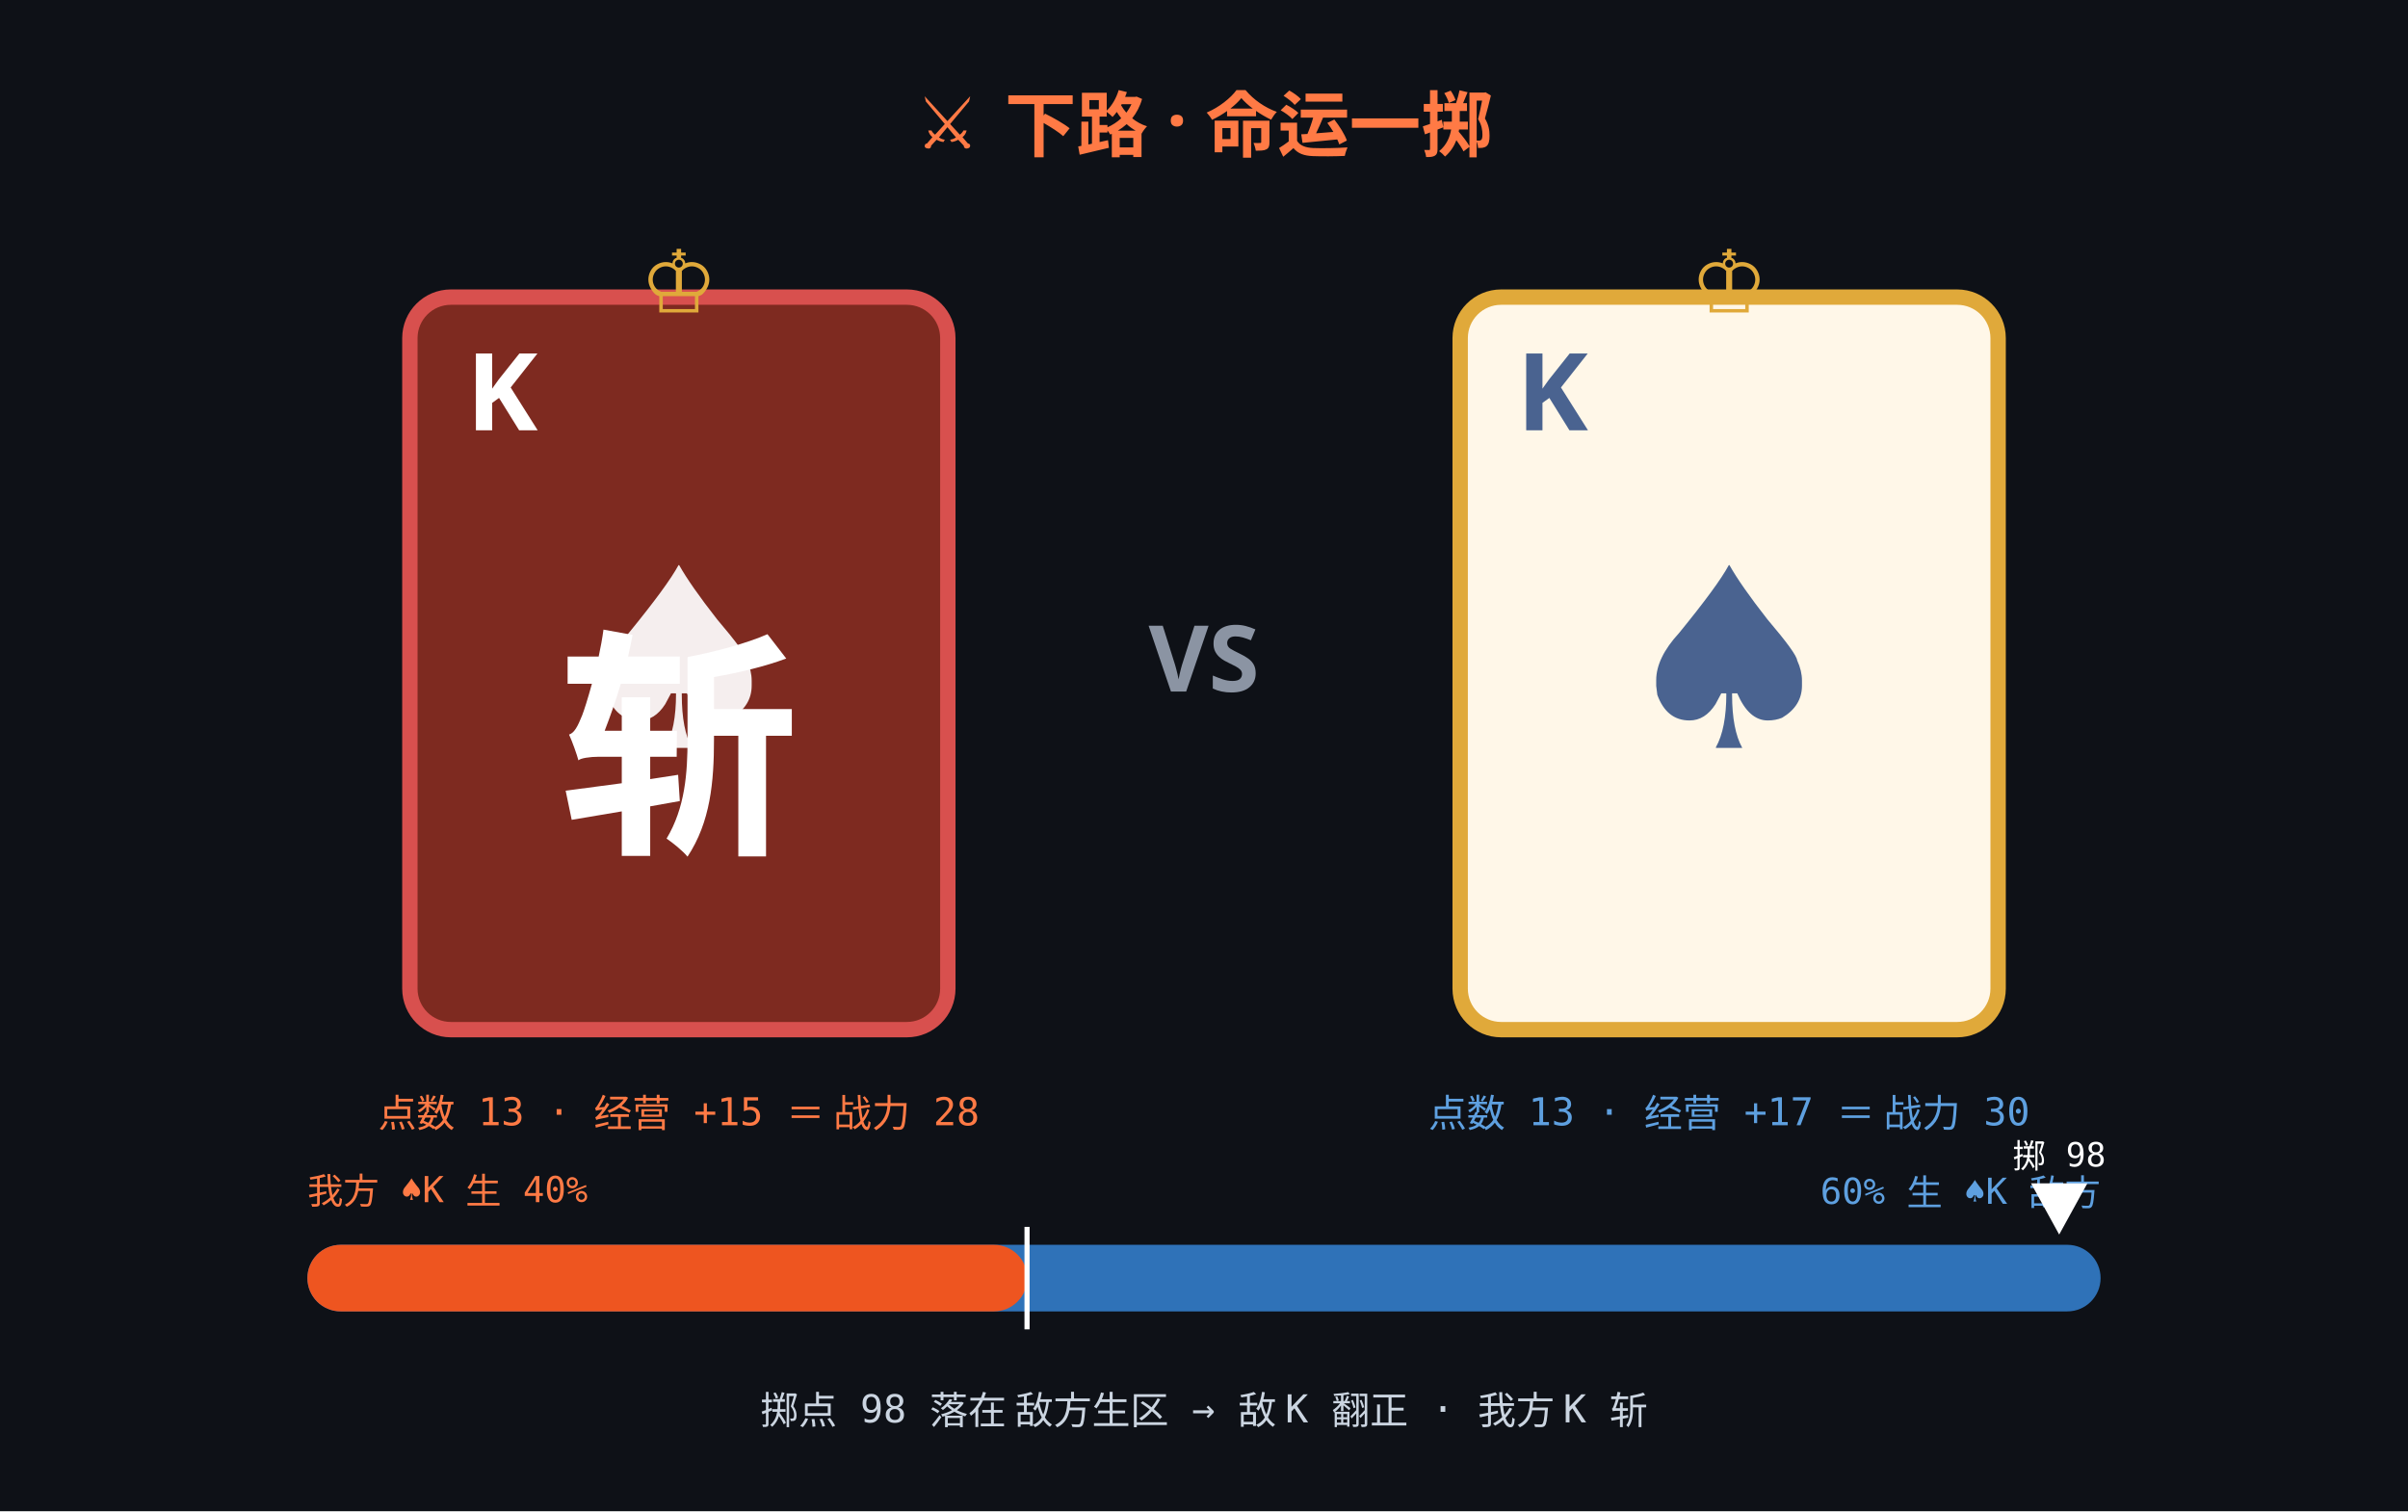
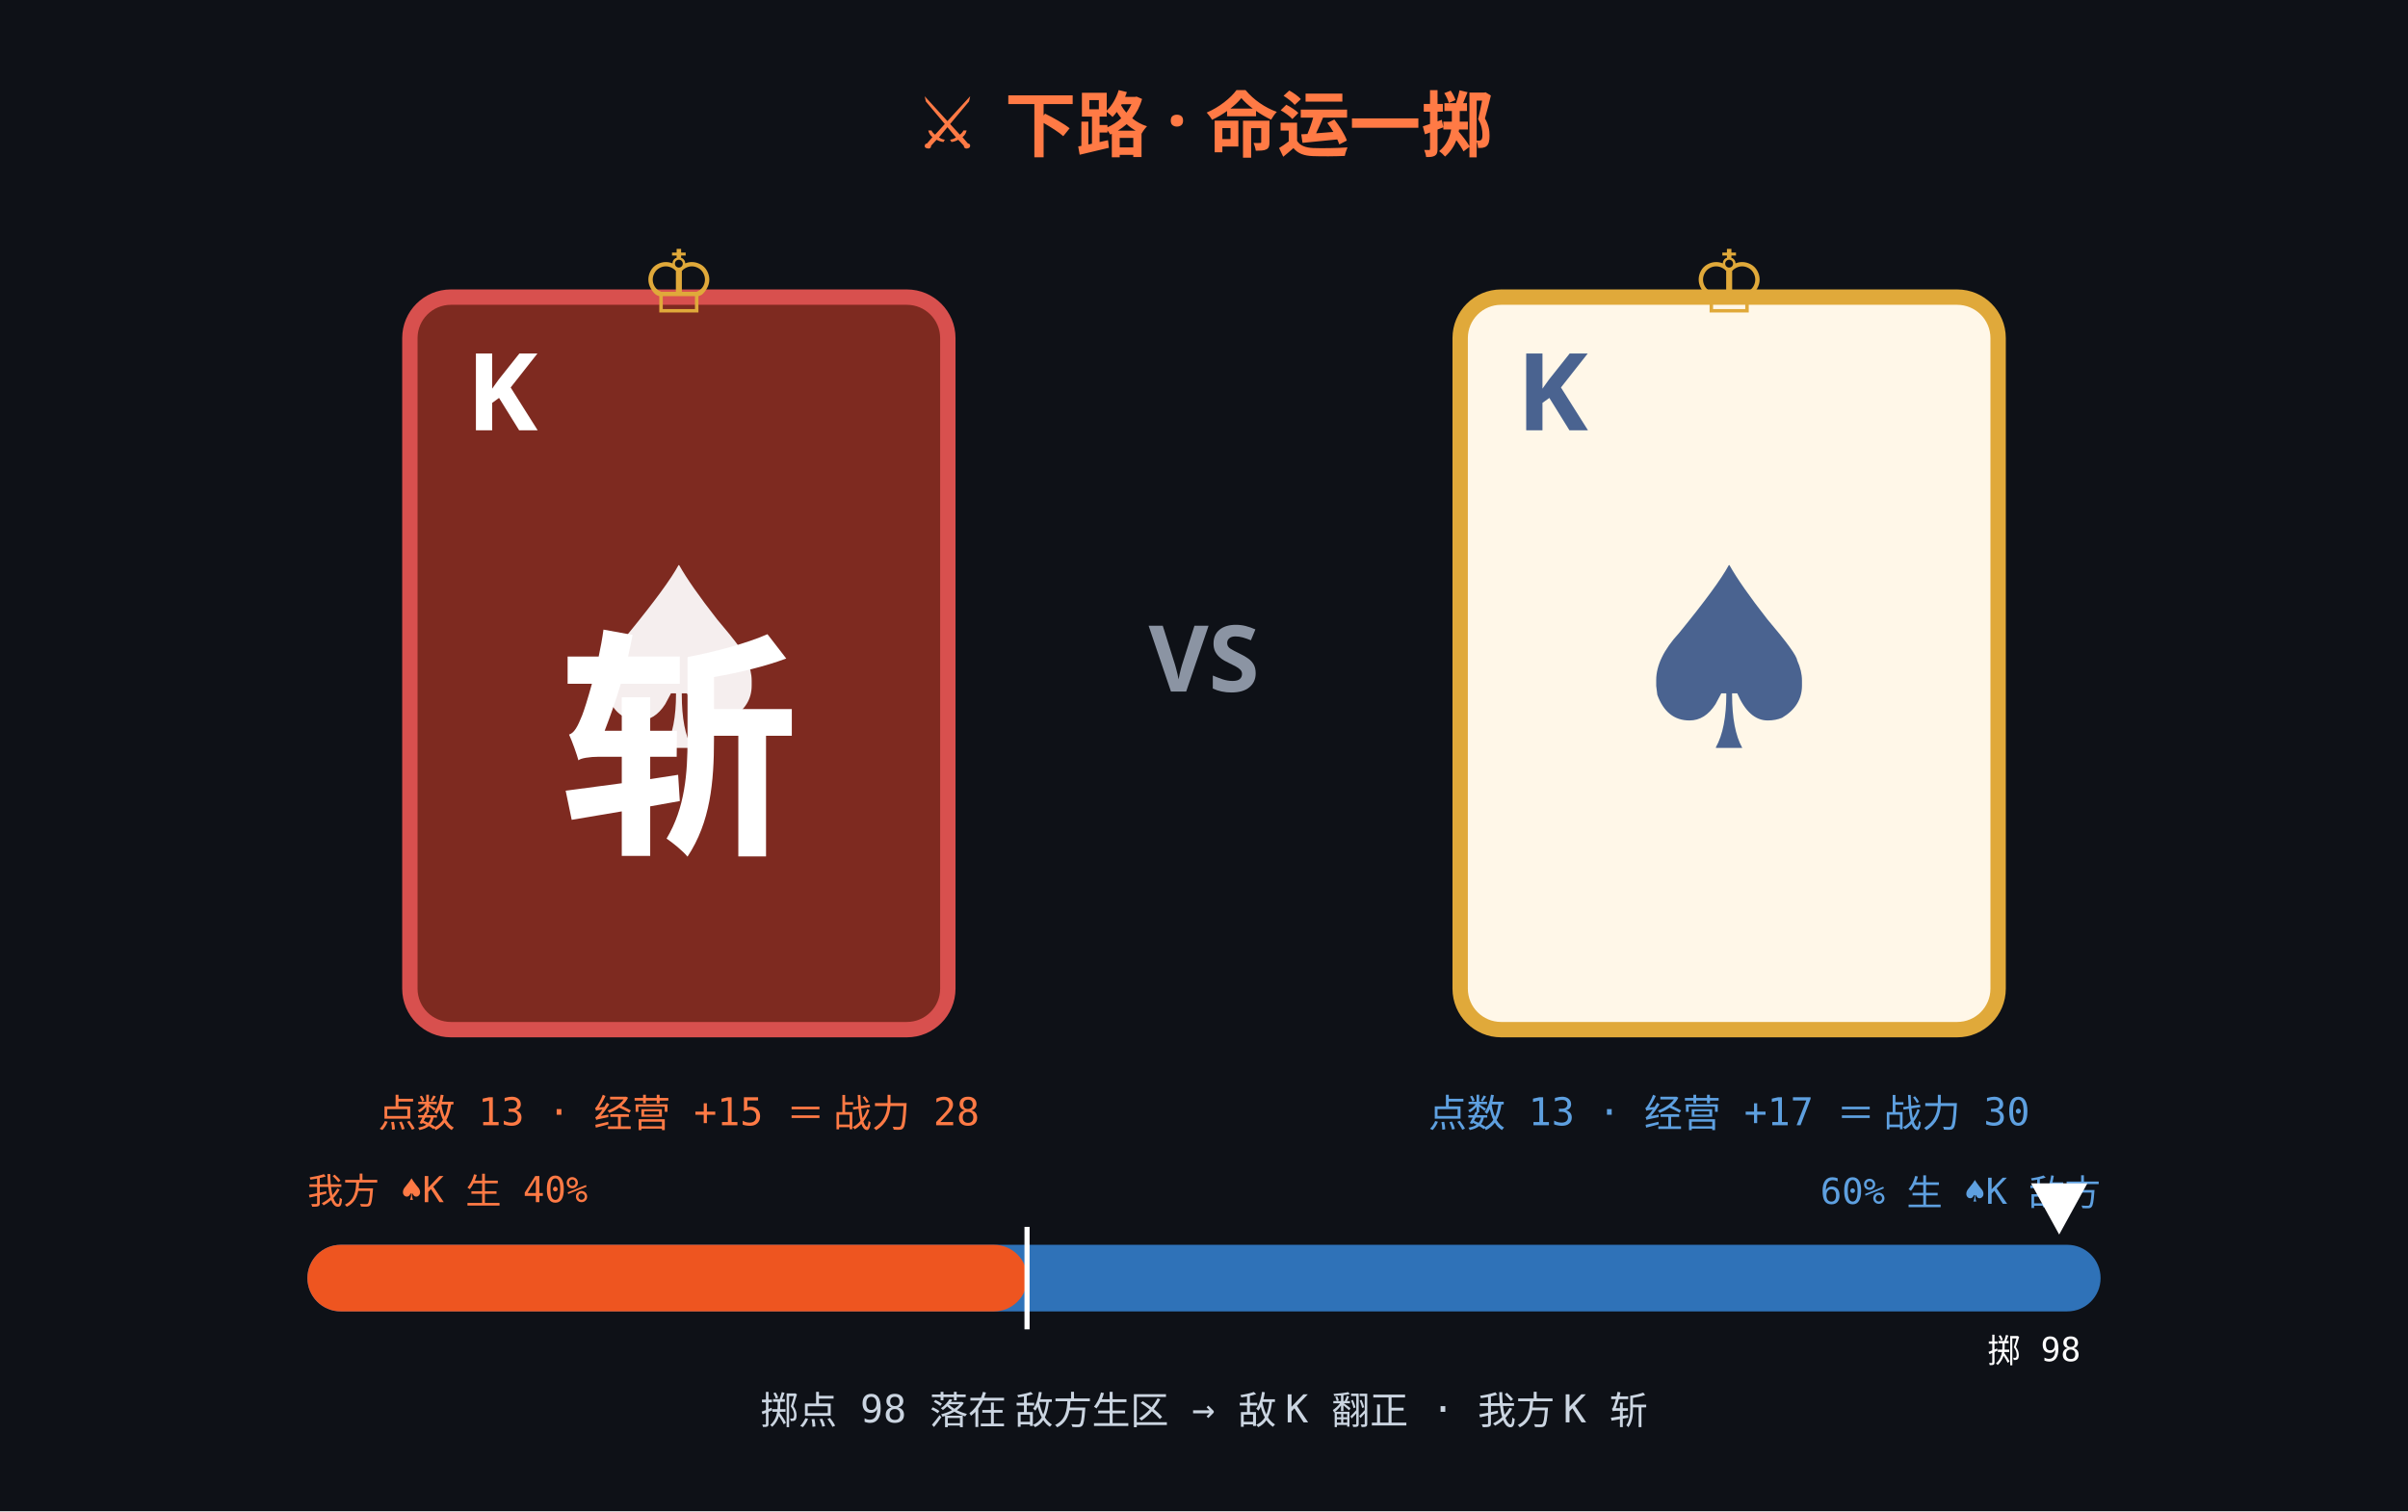
<svg xmlns="http://www.w3.org/2000/svg" viewBox="0 0 940 590" font-family="'Noto Sans SC','PingFang SC',sans-serif">
  <rect width="940" height="590" fill="#0e1117" />
  <text x="470" y="58" font-size="28" font-weight="700" text-anchor="middle" fill="#ff7a45">⚔ 下路 · 命运一掷</text>
  <g transform="translate(160,116)">
    <rect width="210" height="286" rx="16" fill="#7e2a20" stroke="#d8504e" stroke-width="6" />
    <text x="105" y="6" font-size="34" text-anchor="middle" fill="#e0a93a">♔</text>
    <text x="22" y="52" font-size="42" font-weight="800" fill="#fff">K</text>
    <text x="105" y="176" font-size="98" text-anchor="middle" fill="rgba(255,255,255,.92)">♠</text>
    <text x="105" y="210" font-size="94" font-weight="800" text-anchor="middle" fill="#fff">斩</text>
    <text x="105" y="324" font-size="15" text-anchor="middle" fill="#ff7a45" font-family="monospace">点数 13 · 经营 +15 ＝ 战力 28</text>
  </g>
  <text x="470" y="270" font-size="36" font-weight="800" text-anchor="middle" fill="#8b94a3">VS</text>
  <g transform="translate(570,116)">
    <rect width="210" height="286" rx="16" fill="#fff7e8" stroke="#e0a93a" stroke-width="6" />
    <text x="105" y="6" font-size="34" text-anchor="middle" fill="#e0a93a">♔</text>
    <text x="22" y="52" font-size="42" font-weight="800" fill="#4a6390">K</text>
    <text x="105" y="176" font-size="98" text-anchor="middle" fill="#4a6390">♠</text>
    <text x="105" y="324" font-size="15" text-anchor="middle" fill="#5ea0e0" font-family="monospace">点数 13 · 经营 +17 ＝ 战力 30</text>
  </g>
  <text x="120" y="470" font-size="14" fill="#ff7a45" font-family="monospace">我方 ♠K 生 40%</text>
  <text x="820" y="470" font-size="14" fill="#5ea0e0" text-anchor="end" font-family="monospace">60% 生 ♠K 敌方</text>
  <rect x="120" y="486" width="700" height="26" rx="13" fill="#2f72b8" />
  <rect x="120" y="486" width="281" height="26" rx="13" fill="#ee5520" />
  <line x1="400.919" y1="479" x2="400.919" y2="519" stroke="#fff" stroke-width="2" />
  <polygon points="792.835,462 814.835,462 803.835,482" fill="#fff" />
-   <text x="803.835" y="456" font-size="13" text-anchor="middle" fill="#fff" font-family="monospace">掷 98</text>
+   <text x="794" y="532" font-size="13" text-anchor="middle" fill="#fff" font-family="monospace">掷 98</text>
  <text x="470" y="556" font-size="15" text-anchor="middle" fill="#cbd5e1" font-family="monospace">掷点 98 落在 敌方生区 → 敌 K 翻正 · 我方 K 斩</text>
</svg>
